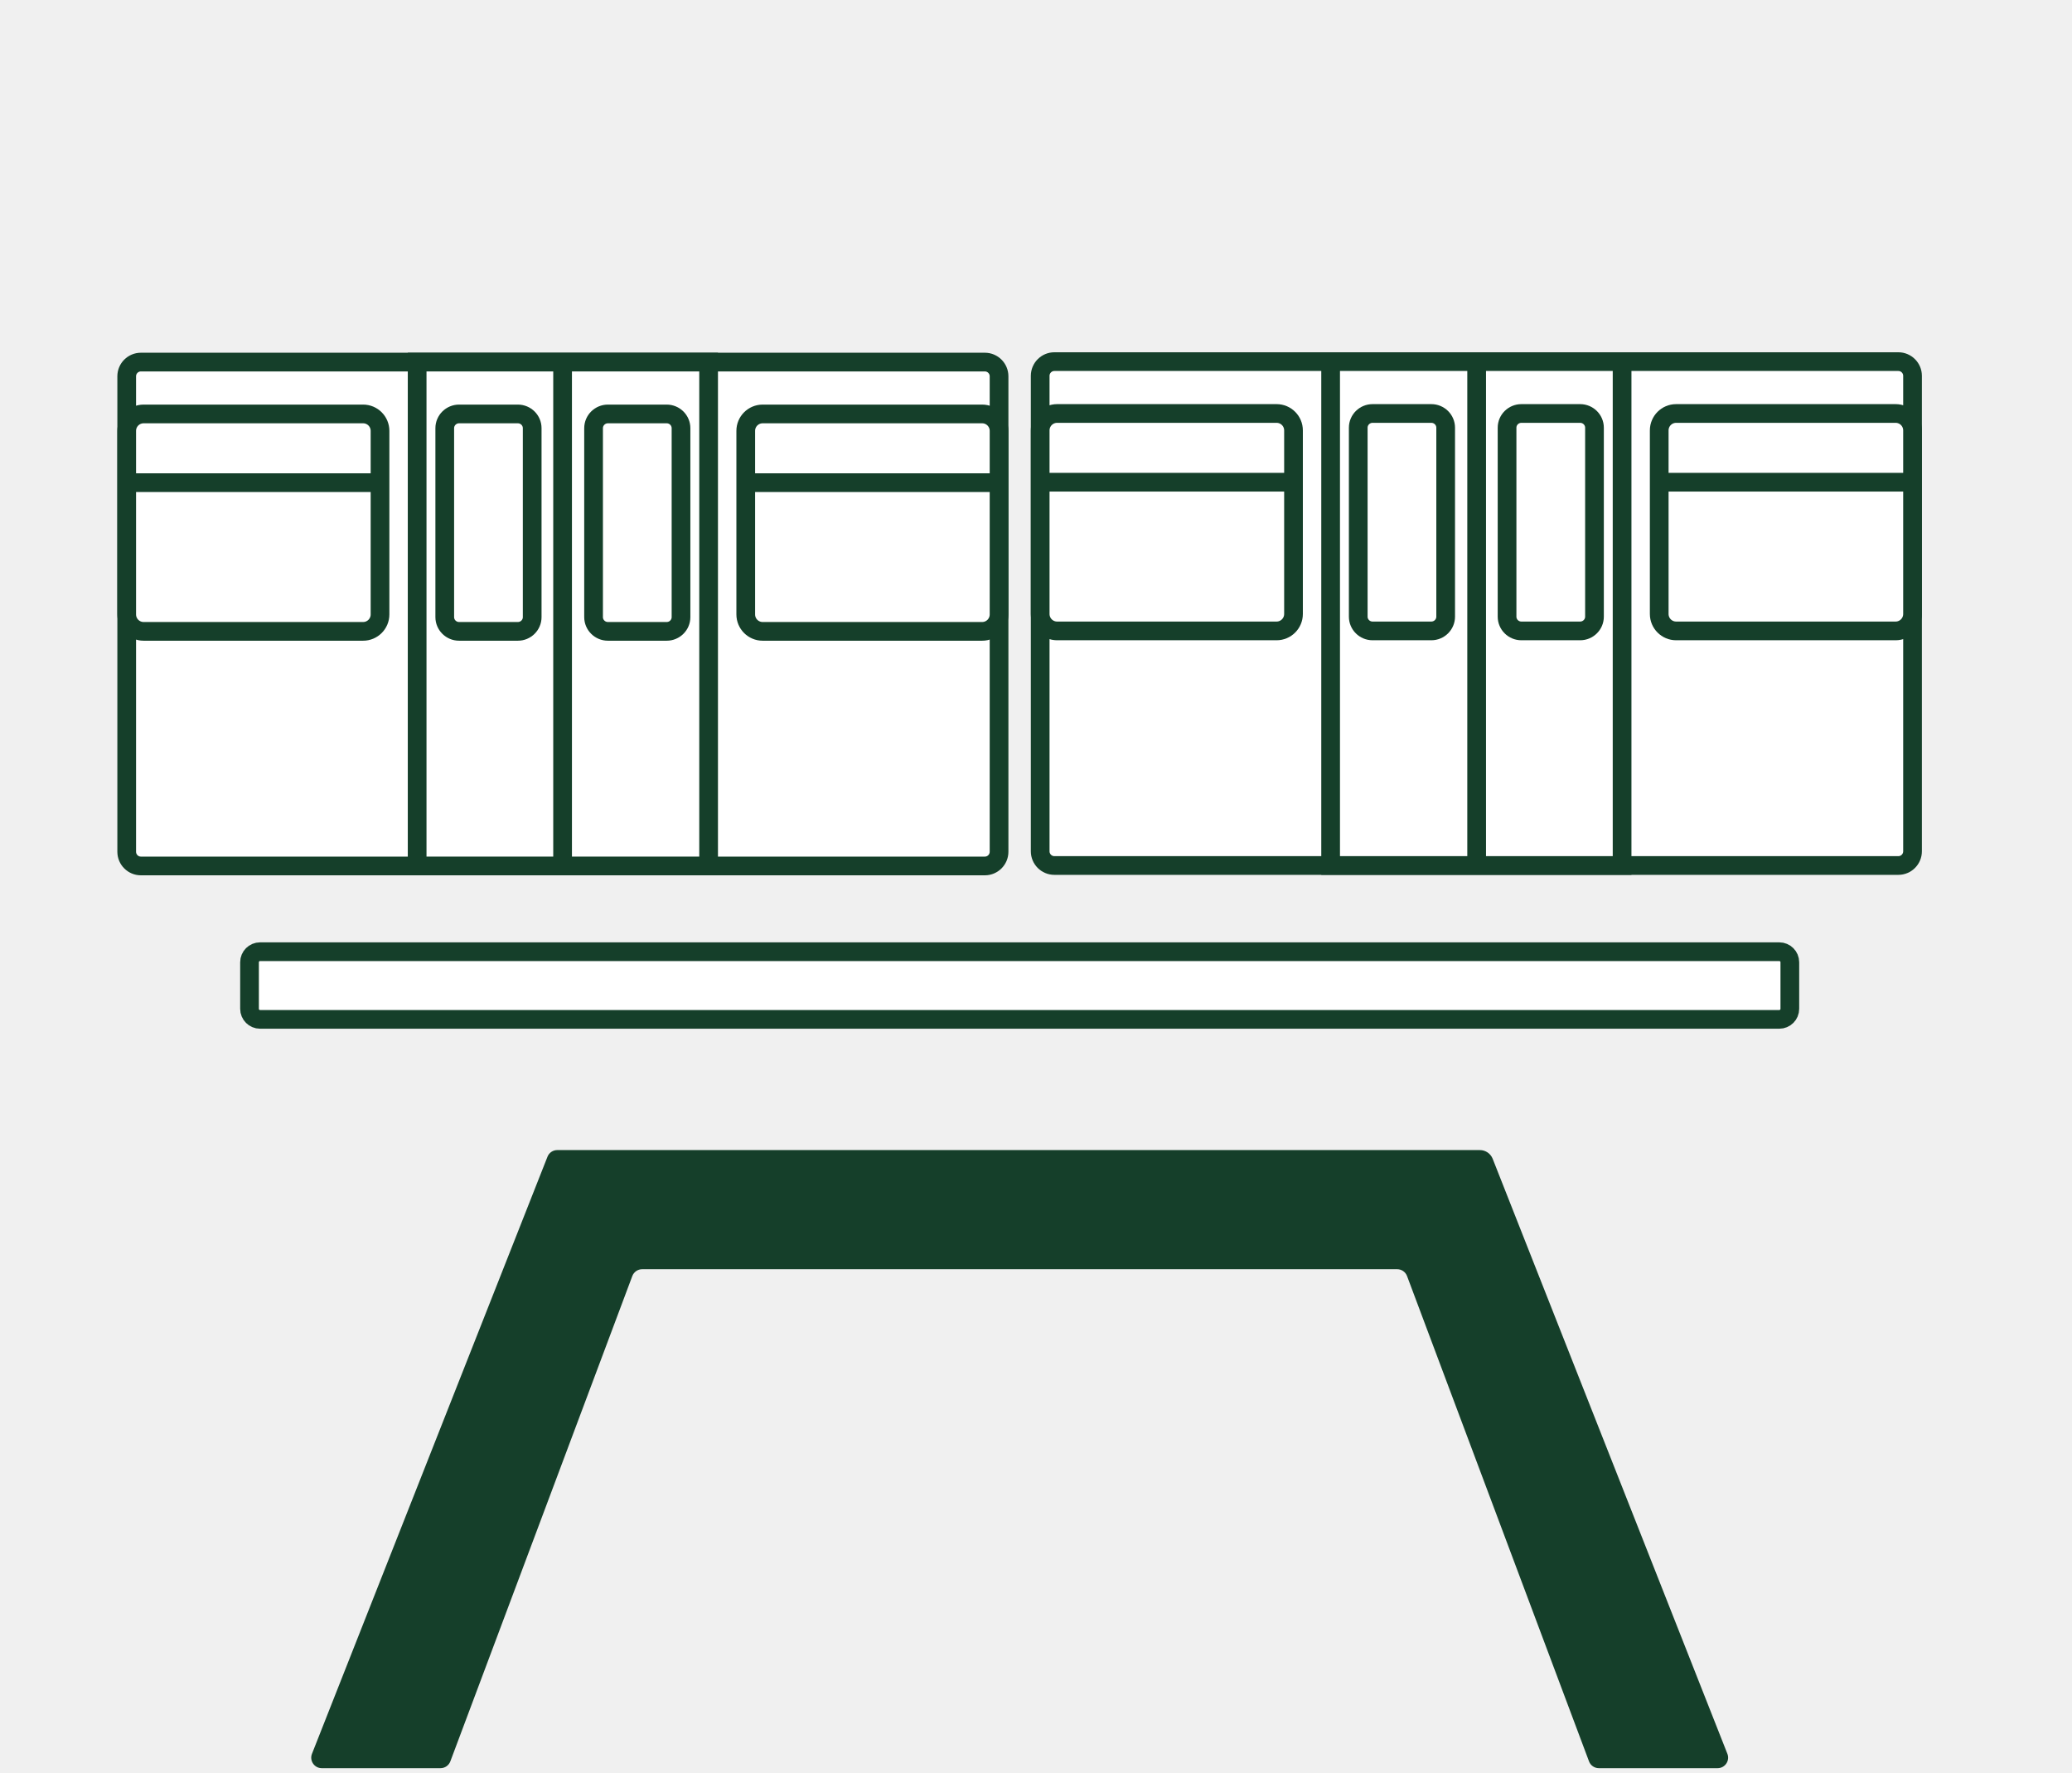
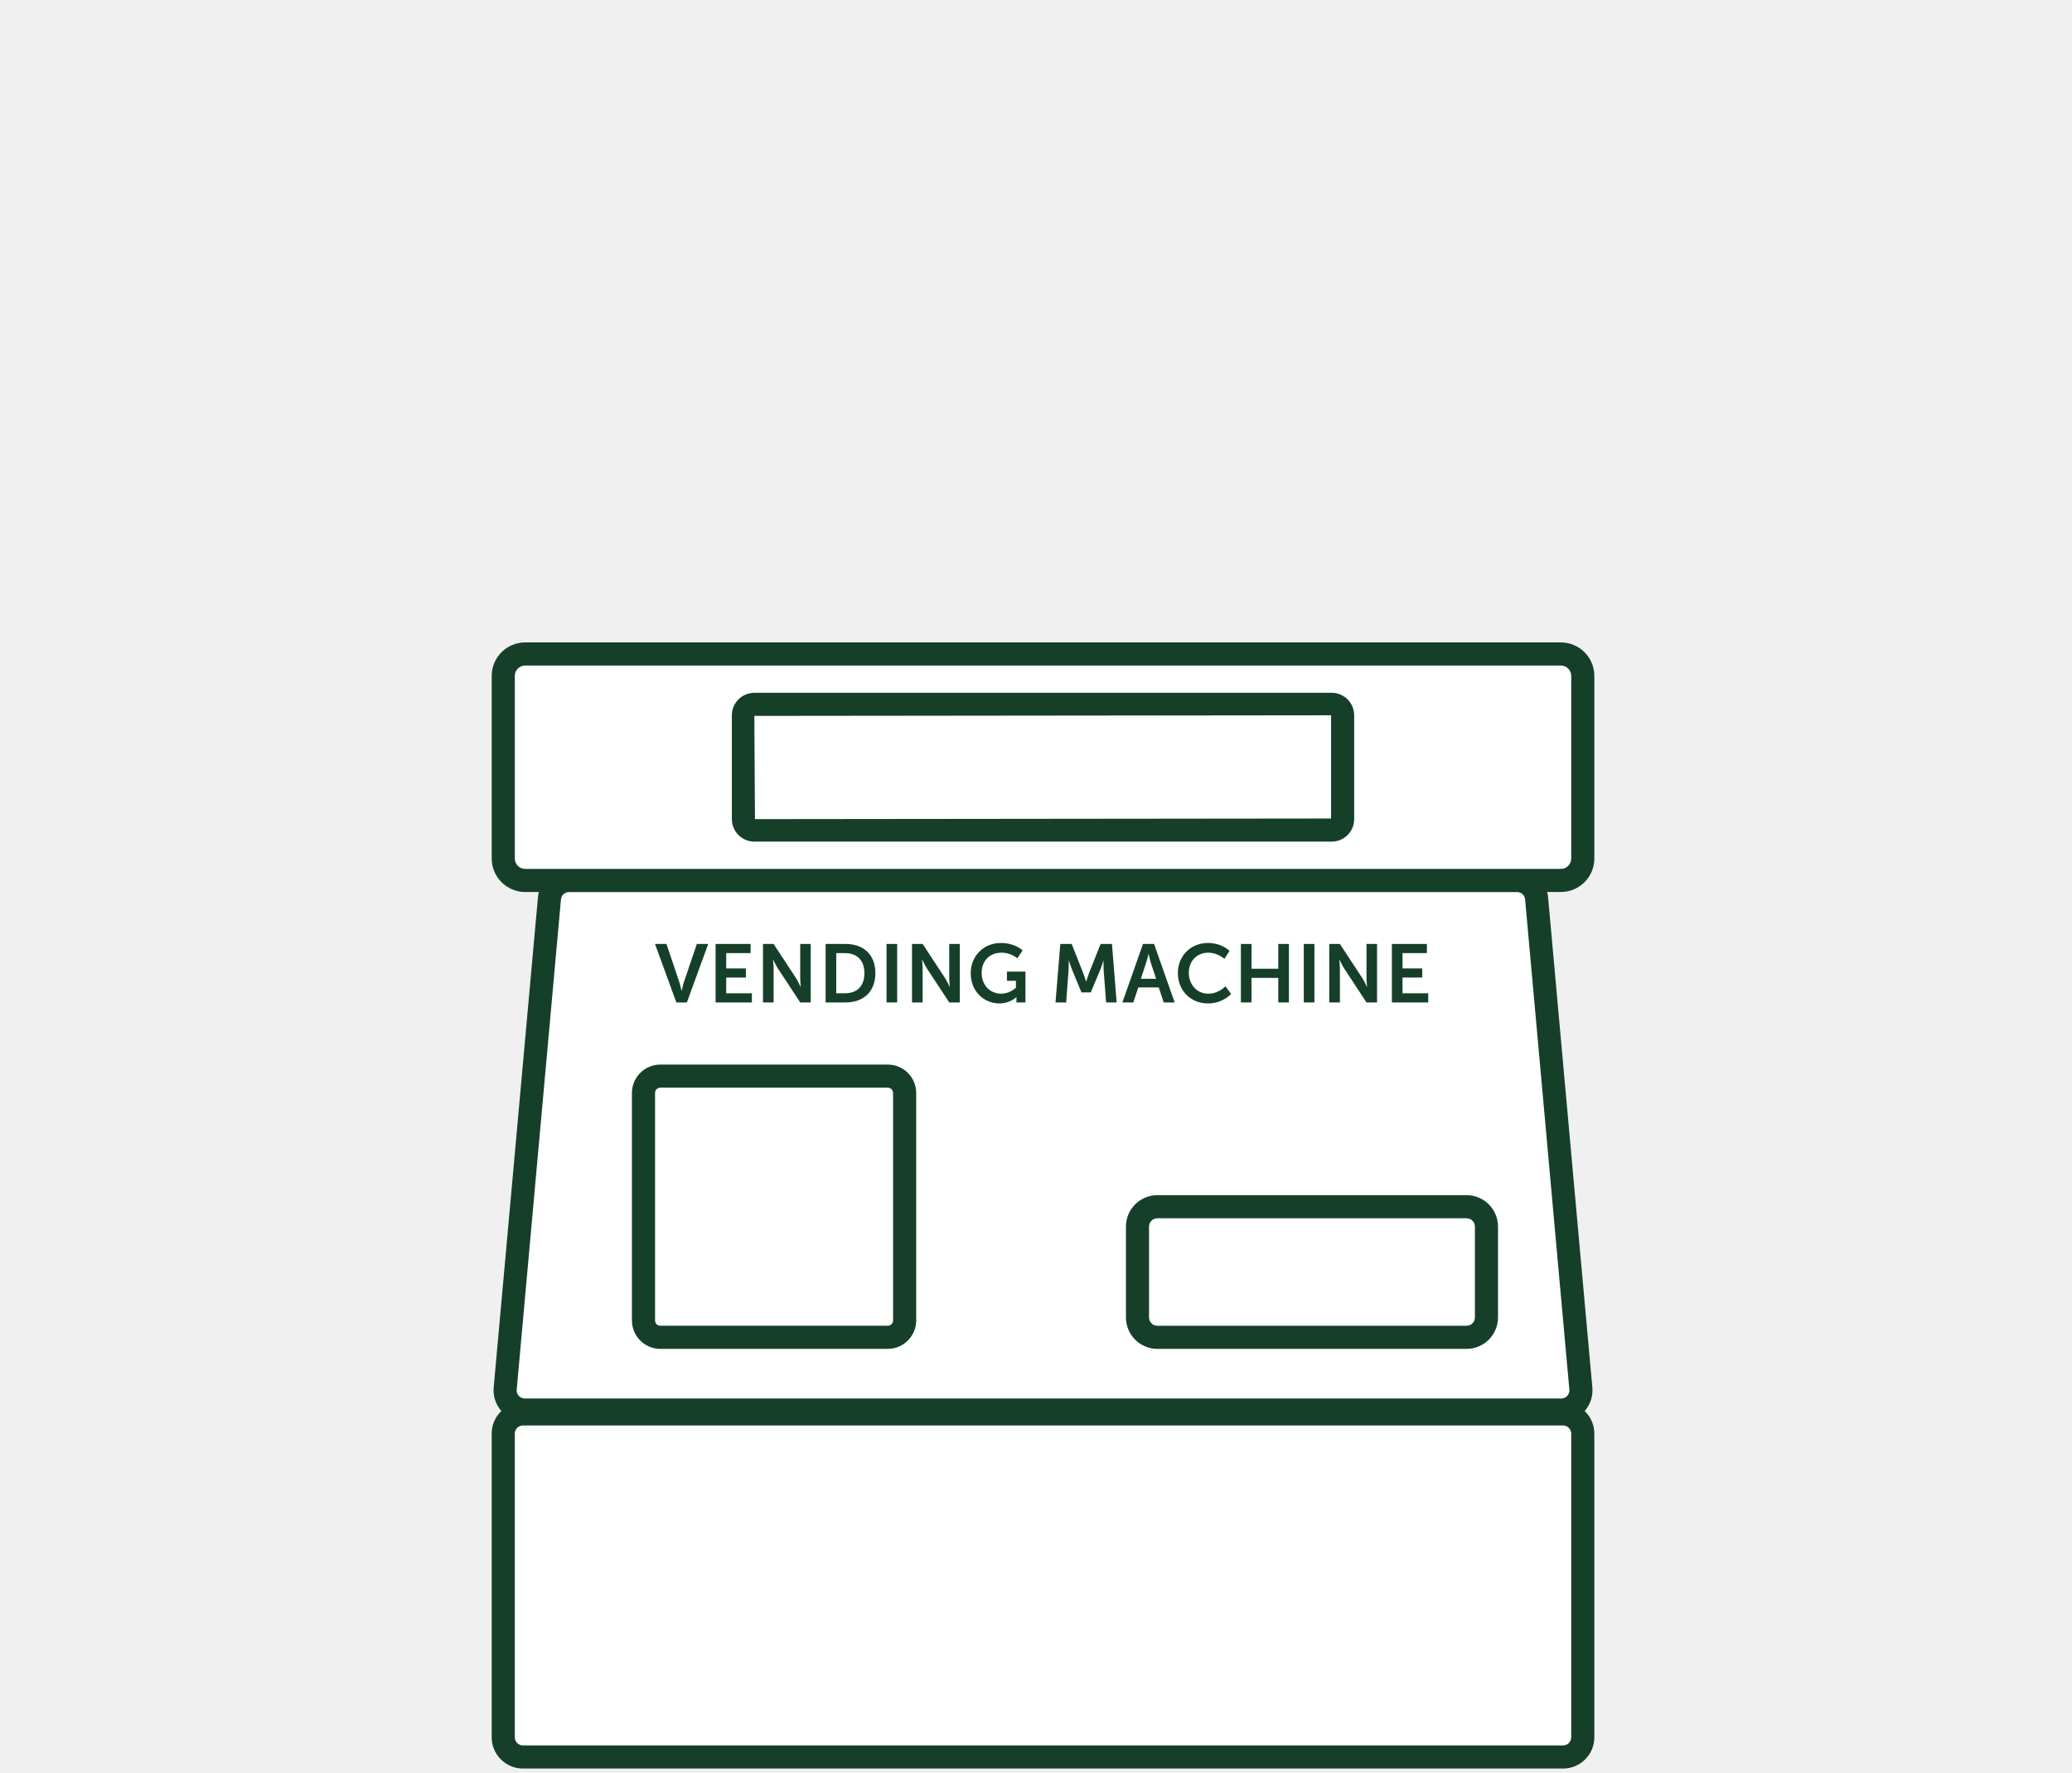
- <svg xmlns="http://www.w3.org/2000/svg" xmlns:xlink="http://www.w3.org/1999/xlink" version="1.1" id="Layer_1" x="0px" y="0px" viewBox="0 0 221.5 189.5" enable-background="new 0 0 221.5 189.5" xml:space="preserve">
+ <svg xmlns="http://www.w3.org/2000/svg" version="1.1" id="Layer_1" x="0px" y="0px" viewBox="0 0 221.5 189.5" enable-background="new 0 0 221.5 189.5" xml:space="preserve">
  <g>
-     <defs>
-       <rect id="SVGID_54_" x="12.545" y="37.654" width="192.908" height="151.346" />
-     </defs>
-     <clipPath id="SVGID_38_">
-       <use xlink:href="#SVGID_54_" overflow="visible" />
-     </clipPath>
-     <path clip-path="url(#SVGID_38_)" fill="#153F2A" d="M158.2,122.931H59.569c-0.459,0-0.871,0.281-1.04,0.707l-25.178,63.824   C33.06,188.2,33.604,189,34.397,189H47.09c0.468,0,0.888-0.291,1.053-0.73l19.452-51.874c0.165-0.439,0.585-0.73,1.054-0.73h80.713   c0.469,0,0.889,0.291,1.053,0.73l19.453,51.874c0.164,0.439,0.584,0.73,1.053,0.73h12.692c0.794,0,1.338-0.8,1.047-1.538   l-25.09-63.599C159.348,123.301,158.805,122.931,158.2,122.931" />
-     <path clip-path="url(#SVGID_38_)" fill="#FFFFFF" d="M190.211,108.959H27.8c-0.621,0-1.125-0.504-1.125-1.125v-4.982   c0-0.621,0.504-1.125,1.125-1.125h162.411c0.621,0,1.125,0.504,1.125,1.125v4.982C191.336,108.455,190.832,108.959,190.211,108.959   " />
-     <path clip-path="url(#SVGID_38_)" fill="none" stroke="#153F2A" stroke-width="2" stroke-miterlimit="10" d="M190.211,108.959H27.8   c-0.621,0-1.125-0.504-1.125-1.125v-4.982c0-0.621,0.504-1.125,1.125-1.125h162.411c0.621,0,1.125,0.504,1.125,1.125v4.982   C191.336,108.455,190.832,108.959,190.211,108.959z" />
-     <path clip-path="url(#SVGID_38_)" fill="#FFFFFF" d="M105.283,92.562h-90.22c-0.838,0-1.518-0.68-1.518-1.52V40.223   c0-0.84,0.68-1.52,1.518-1.52h90.22c0.838,0,1.518,0.68,1.518,1.52v50.819C106.801,91.882,106.121,92.562,105.283,92.562" />
-     <path clip-path="url(#SVGID_38_)" fill="none" stroke="#153F2A" stroke-width="2" stroke-miterlimit="10" d="M105.283,92.562   h-90.22c-0.838,0-1.518-0.68-1.518-1.52V40.223c0-0.84,0.68-1.52,1.518-1.52h90.22c0.838,0,1.518,0.68,1.518,1.52v50.819   C106.801,91.882,106.121,92.562,105.283,92.562z" />
-   </g>
-   <rect x="44.594" y="38.703" fill="#FFFFFF" width="31.158" height="53.859" />
-   <g>
-     <defs>
-       <rect id="SVGID_56_" x="12.545" y="37.654" width="192.908" height="151.346" />
-     </defs>
-     <clipPath id="SVGID_39_">
-       <use xlink:href="#SVGID_56_" overflow="visible" />
-     </clipPath>
-     <rect x="44.594" y="38.703" clip-path="url(#SVGID_39_)" fill="none" stroke="#153F2A" stroke-width="2" stroke-miterlimit="10" width="31.158" height="53.859" />
-     <line clip-path="url(#SVGID_39_)" fill="none" stroke="#153F2A" stroke-width="2" stroke-miterlimit="10" x1="60.142" y1="38.763" x2="60.142" y2="92.598" />
-     <path clip-path="url(#SVGID_39_)" fill="#FFFFFF" d="M71.268,67.486h-6.28c-0.847,0-1.534-0.681-1.534-1.521V45.767   c0-0.84,0.687-1.521,1.534-1.521h6.28c0.847,0,1.533,0.681,1.533,1.521v20.198C72.801,66.805,72.115,67.486,71.268,67.486" />
-     <path clip-path="url(#SVGID_39_)" fill="none" stroke="#153F2A" stroke-width="2" stroke-miterlimit="10" d="M71.268,67.486h-6.28   c-0.847,0-1.534-0.681-1.534-1.521V45.767c0-0.84,0.687-1.521,1.534-1.521h6.28c0.847,0,1.533,0.681,1.533,1.521v20.198   C72.801,66.805,72.115,67.486,71.268,67.486z" />
-     <path clip-path="url(#SVGID_39_)" fill="#FFFFFF" d="M55.359,67.486h-6.28c-0.847,0-1.534-0.681-1.534-1.521V45.767   c0-0.84,0.687-1.521,1.534-1.521h6.28c0.847,0,1.533,0.681,1.533,1.521v20.198C56.892,66.805,56.206,67.486,55.359,67.486" />
-     <path clip-path="url(#SVGID_39_)" fill="none" stroke="#153F2A" stroke-width="2" stroke-miterlimit="10" d="M55.359,67.486h-6.28   c-0.847,0-1.534-0.681-1.534-1.521V45.767c0-0.84,0.687-1.521,1.534-1.521h6.28c0.847,0,1.533,0.681,1.533,1.521v20.198   C56.892,66.805,56.206,67.486,55.359,67.486z" />
-     <path clip-path="url(#SVGID_39_)" fill="#FFFFFF" d="M81.529,67.486h23.465c0.998,0,1.807-0.81,1.807-1.809V46.055   c0-0.999-0.809-1.809-1.807-1.809H81.529c-0.998,0-1.808,0.81-1.808,1.809v19.622C79.721,66.676,80.531,67.486,81.529,67.486" />
-     <path clip-path="url(#SVGID_39_)" fill="none" stroke="#153F2A" stroke-width="2" stroke-miterlimit="10" d="M81.529,67.486h23.465   c0.998,0,1.807-0.81,1.807-1.809V46.055c0-0.999-0.809-1.809-1.807-1.809H81.529c-0.998,0-1.808,0.81-1.808,1.809v19.622   C79.721,66.676,80.531,67.486,81.529,67.486z" />
-     <path clip-path="url(#SVGID_39_)" fill="#FFFFFF" d="M15.353,67.486h23.464c0.999,0,1.808-0.81,1.808-1.809V46.055   c0-0.999-0.809-1.809-1.808-1.809H15.353c-0.998,0-1.808,0.81-1.808,1.809v19.622C13.545,66.676,14.355,67.486,15.353,67.486" />
-     <path clip-path="url(#SVGID_39_)" fill="none" stroke="#153F2A" stroke-width="2" stroke-miterlimit="10" d="M15.353,67.486h23.464   c0.999,0,1.808-0.81,1.808-1.809V46.055c0-0.999-0.809-1.809-1.808-1.809H15.353c-0.998,0-1.808,0.81-1.808,1.809v19.622   C13.545,66.676,14.355,67.486,15.353,67.486z" />
-     <path clip-path="url(#SVGID_39_)" fill="none" stroke="#153F2A" stroke-width="2" stroke-miterlimit="10" d="M79.782,51.592h26.959    M13.606,51.592h26.959" />
-     <path clip-path="url(#SVGID_39_)" fill="#FFFFFF" d="M202.935,92.513h-90.219c-0.839,0-1.519-0.68-1.519-1.52V40.174   c0-0.839,0.68-1.52,1.519-1.52h90.219c0.839,0,1.518,0.681,1.518,1.52v50.819C204.453,91.833,203.774,92.513,202.935,92.513" />
-     <path clip-path="url(#SVGID_39_)" fill="none" stroke="#153F2A" stroke-width="2" stroke-miterlimit="10" d="M202.935,92.513   h-90.219c-0.839,0-1.519-0.68-1.519-1.52V40.174c0-0.839,0.68-1.52,1.519-1.52h90.219c0.839,0,1.518,0.681,1.518,1.52v50.819   C204.453,91.833,203.774,92.513,202.935,92.513z" />
-   </g>
-   <rect x="142.246" y="38.654" fill="#FFFFFF" width="31.158" height="53.859" />
-   <g>
-     <defs>
-       <rect id="SVGID_58_" x="12.545" y="37.654" width="192.908" height="151.346" />
-     </defs>
-     <clipPath id="SVGID_40_">
-       <use xlink:href="#SVGID_58_" overflow="visible" />
-     </clipPath>
-     <rect x="142.246" y="38.654" clip-path="url(#SVGID_40_)" fill="none" stroke="#153F2A" stroke-width="2" stroke-miterlimit="10" width="31.158" height="53.859" />
-     <line clip-path="url(#SVGID_40_)" fill="none" stroke="#153F2A" stroke-width="2" stroke-miterlimit="10" x1="157.856" y1="38.714" x2="157.856" y2="92.549" />
-     <path clip-path="url(#SVGID_40_)" fill="#FFFFFF" d="M168.92,67.437h-6.281c-0.846,0-1.532-0.681-1.532-1.521V45.718   c0-0.84,0.686-1.521,1.532-1.521h6.281c0.847,0,1.533,0.681,1.533,1.521v20.198C170.453,66.756,169.767,67.437,168.92,67.437" />
-     <path clip-path="url(#SVGID_40_)" fill="none" stroke="#153F2A" stroke-width="2" stroke-miterlimit="10" d="M168.92,67.437h-6.281   c-0.846,0-1.532-0.681-1.532-1.521V45.718c0-0.84,0.686-1.521,1.532-1.521h6.281c0.847,0,1.533,0.681,1.533,1.521v20.198   C170.453,66.756,169.767,67.437,168.92,67.437z" />
-     <path clip-path="url(#SVGID_40_)" fill="#FFFFFF" d="M153.011,67.437h-6.281c-0.846,0-1.532-0.681-1.532-1.521V45.718   c0-0.84,0.686-1.521,1.532-1.521h6.281c0.847,0,1.533,0.681,1.533,1.521v20.198C154.544,66.756,153.858,67.437,153.011,67.437" />
-     <path clip-path="url(#SVGID_40_)" fill="none" stroke="#153F2A" stroke-width="2" stroke-miterlimit="10" d="M153.011,67.437   h-6.281c-0.846,0-1.532-0.681-1.532-1.521V45.718c0-0.84,0.686-1.521,1.532-1.521h6.281c0.847,0,1.533,0.681,1.533,1.521v20.198   C154.544,66.756,153.858,67.437,153.011,67.437z" />
-     <path clip-path="url(#SVGID_40_)" fill="#FFFFFF" d="M179.181,67.437h23.465c0.998,0,1.807-0.81,1.807-1.809V46.006   c0-0.999-0.809-1.809-1.807-1.809h-23.465c-0.999,0-1.808,0.81-1.808,1.809v19.622C177.373,66.627,178.182,67.437,179.181,67.437" />
-     <path clip-path="url(#SVGID_40_)" fill="none" stroke="#153F2A" stroke-width="2" stroke-miterlimit="10" d="M179.181,67.437   h23.465c0.998,0,1.807-0.81,1.807-1.809V46.006c0-0.999-0.809-1.809-1.807-1.809h-23.465c-0.999,0-1.808,0.81-1.808,1.809v19.622   C177.373,66.627,178.182,67.437,179.181,67.437z" />
-     <path clip-path="url(#SVGID_40_)" fill="#FFFFFF" d="M113.005,67.437h23.465c0.998,0,1.808-0.81,1.808-1.809V46.006   c0-0.999-0.81-1.809-1.808-1.809h-23.465c-0.998,0-1.808,0.81-1.808,1.809v19.622C111.197,66.627,112.007,67.437,113.005,67.437" />
-     <path clip-path="url(#SVGID_40_)" fill="none" stroke="#153F2A" stroke-width="2" stroke-miterlimit="10" d="M113.005,67.437   h23.465c0.998,0,1.808-0.81,1.808-1.809V46.006c0-0.999-0.81-1.809-1.808-1.809h-23.465c-0.998,0-1.808,0.81-1.808,1.809v19.622   C111.197,66.627,112.007,67.437,113.005,67.437z" />
-     <path clip-path="url(#SVGID_40_)" fill="none" stroke="#153F2A" stroke-width="2" stroke-miterlimit="10" d="M177.434,51.543   h26.959 M111.258,51.543h26.959" />
+     <g>
+       <path fill="#FFFFFF" d="M167.096,187.805H55.904c-1.163,0-2.106-0.943-2.106-2.106v-32.461c0-1.163,0.943-2.106,2.106-2.106    h111.193c1.163,0,2.106,0.943,2.106,2.106v32.461C169.202,186.862,168.259,187.805,167.096,187.805z" />
+       <path fill="#163F2A" d="M167.097,189.04H55.903c-1.842,0-3.341-1.499-3.341-3.341v-32.461c0-1.842,1.499-3.341,3.341-3.341    h111.193c1.842,0,3.341,1.499,3.341,3.341v32.461C170.438,187.541,168.938,189.04,167.097,189.04z M55.903,152.368    c-0.479,0-0.87,0.39-0.87,0.87v32.461c0,0.48,0.391,0.87,0.87,0.87h111.193c0.479,0,0.87-0.39,0.87-0.87v-32.461    c0-0.48-0.391-0.87-0.87-0.87H55.903z" />
+     </g>
+     <g>
+       <path fill="#FFFFFF" d="M166.898,150.72H56.102c-1.238,0-2.208-1.062-2.097-2.295l4.732-52.398    c0.098-1.085,1.008-1.916,2.097-1.916h101.331c1.089,0,1.999,0.831,2.097,1.916l4.732,52.398    C169.106,149.658,168.135,150.72,166.898,150.72z" />
+       <path fill="#163F2A" d="M166.897,151.956H56.103c-0.937,0-1.835-0.396-2.467-1.088c-0.631-0.69-0.945-1.621-0.861-2.554    l4.732-52.398c0.156-1.732,1.587-3.04,3.327-3.04h101.332c1.74,0,3.171,1.308,3.327,3.041l4.732,52.397    c0.084,0.933-0.23,1.863-0.861,2.554C168.732,151.56,167.834,151.956,166.897,151.956z M60.834,95.347    c-0.453,0-0.826,0.34-0.866,0.791l-4.732,52.399c-0.03,0.332,0.127,0.56,0.224,0.665s0.31,0.283,0.644,0.283h110.795    c0.334,0,0.547-0.178,0.644-0.283s0.254-0.333,0.224-0.665l-4.732-52.398c-0.04-0.452-0.413-0.792-0.866-0.792H60.834z" />
+     </g>
+     <g>
+       <path fill="#FFFFFF" d="M166.856,94.111H56.144c-1.296,0-2.346-1.05-2.346-2.346V72.248c0-1.296,1.05-2.346,2.346-2.346h110.712    c1.296,0,2.346,1.05,2.346,2.346v19.516C169.202,93.061,168.152,94.111,166.856,94.111z" />
+       <path fill="#163F2A" d="M166.855,95.347H56.145c-1.975,0-3.582-1.607-3.582-3.582V72.248c0-1.975,1.607-3.581,3.582-3.581h110.711    c1.975,0,3.582,1.606,3.582,3.581v19.517C170.438,93.739,168.83,95.347,166.855,95.347z M56.145,71.138    c-0.613,0-1.111,0.498-1.111,1.11v19.517c0,0.613,0.498,1.111,1.111,1.111h110.711c0.613,0,1.111-0.498,1.111-1.111V72.248    c0-0.612-0.498-1.11-1.111-1.11H56.145z" />
+     </g>
+     <g>
+       <path fill="#FFFFFF" d="M142.359,88.725H80.641c-0.645,0-1.169-0.523-1.169-1.169v-11.1c0-0.645,0.523-1.169,1.169-1.169h61.719    c0.645,0,1.169,0.523,1.169,1.169v11.1C143.528,88.202,143.005,88.725,142.359,88.725z" />
+       <path fill="#163F2A" d="M142.359,89.961H80.641c-1.325,0-2.404-1.079-2.404-2.404v-11.1c0-1.325,1.079-2.404,2.404-2.404h61.719    c1.325,0,2.404,1.079,2.404,2.404v11.1C144.764,88.882,143.685,89.961,142.359,89.961z M142.293,76.457l-61.652,0.066    l0.066,11.033l61.586-0.066V76.457z" />
+     </g>
+     <g>
+       <path fill="#FFFFFF" d="M94.909,142.944H70.587c-0.993,0-1.798-0.805-1.798-1.798v-24.322c0-0.993,0.805-1.798,1.798-1.798h24.322    c0.993,0,1.798,0.805,1.798,1.798v24.322C96.707,142.139,95.902,142.944,94.909,142.944z" />
+       <path fill="#163F2A" d="M94.909,144.18H70.588c-1.672,0-3.033-1.361-3.033-3.033v-24.322c0-1.672,1.361-3.033,3.033-3.033h24.321    c1.672,0,3.033,1.361,3.033,3.033v24.322C97.942,142.818,96.581,144.18,94.909,144.18z M70.588,116.262    c-0.311,0-0.562,0.252-0.562,0.562v24.322c0,0.311,0.252,0.562,0.562,0.562h24.321c0.311,0,0.562-0.252,0.562-0.562v-24.322    c0-0.311-0.252-0.562-0.562-0.562H70.588z" />
+     </g>
+     <g>
+       <path fill="#163F2A" d="M70.021,100.899h1.224l1.374,4.076c0.123,0.361,0.229,0.916,0.237,0.916h0.018    c0.009,0,0.114-0.555,0.237-0.916l1.383-4.076h1.215l-2.28,6.251h-1.127L70.021,100.899z" />
+       <path fill="#163F2A" d="M76.497,100.899h3.742v0.978h-2.606v1.638h2.104v0.977h-2.104v1.682h2.747v0.978h-3.883V100.899z" />
+       <path fill="#163F2A" d="M81.563,100.899h1.136l2.369,3.609c0.237,0.361,0.52,0.969,0.52,0.969h0.018c0,0-0.062-0.599-0.062-0.969    v-3.609h1.127v6.251h-1.127l-2.368-3.601c-0.237-0.361-0.52-0.969-0.52-0.969h-0.018c0,0,0.062,0.599,0.062,0.969v3.601h-1.136    V100.899z" />
+       <path fill="#163F2A" d="M88.261,100.899h2.131c1.929,0,3.188,1.145,3.188,3.116c0,1.973-1.259,3.135-3.188,3.135h-2.131V100.899z     M90.33,106.173c1.268,0,2.078-0.748,2.078-2.157c0-1.391-0.828-2.139-2.078-2.139h-0.934v4.296H90.33z" />
+       <path fill="#163F2A" d="M94.772,100.899h1.136v6.251h-1.136V100.899z" />
+       <path fill="#163F2A" d="M97.495,100.899h1.136l2.369,3.609c0.237,0.361,0.52,0.969,0.52,0.969h0.018c0,0-0.062-0.599-0.062-0.969    v-3.609h1.127v6.251h-1.127l-2.368-3.601c-0.237-0.361-0.52-0.969-0.52-0.969h-0.018c0,0,0.062,0.599,0.062,0.969v3.601h-1.136    V100.899z" />
+       <path fill="#163F2A" d="M106.992,100.794c1.532,0,2.325,0.792,2.325,0.792l-0.564,0.846c0,0-0.669-0.599-1.663-0.599    c-1.4,0-2.148,0.968-2.148,2.147c0,1.356,0.924,2.236,2.095,2.236c0.942,0,1.567-0.651,1.567-0.651v-0.73h-0.959v-0.978h1.98    v3.293h-0.969v-0.3c0-0.132,0.009-0.264,0.009-0.264h-0.018c0,0-0.651,0.669-1.813,0.669c-1.646,0-3.063-1.276-3.063-3.24    C103.771,102.202,105.135,100.794,106.992,100.794z" />
+       <path fill="#163F2A" d="M113.348,100.899h1.215l1.224,3.09c0.142,0.37,0.317,0.916,0.317,0.916h0.018c0,0,0.167-0.546,0.308-0.916    l1.225-3.09h1.215l0.502,6.251h-1.127l-0.265-3.495c-0.026-0.414-0.009-0.969-0.009-0.969h-0.018c0,0-0.185,0.607-0.334,0.969    l-1.013,2.421h-0.995l-1.004-2.421c-0.149-0.361-0.343-0.978-0.343-0.978h-0.018c0,0,0.018,0.563-0.009,0.978l-0.265,3.495h-1.136    L113.348,100.899z" />
+       <path fill="#163F2A" d="M123.875,105.548h-2.192l-0.528,1.603h-1.171l2.201-6.251h1.188l2.201,6.251h-1.171L123.875,105.548z     M122.774,101.982c0,0-0.141,0.616-0.264,0.969l-0.555,1.673h1.637l-0.555-1.673c-0.114-0.353-0.246-0.969-0.246-0.969H122.774z" />
+       <path fill="#163F2A" d="M129.127,100.794c1.523,0,2.307,0.854,2.307,0.854l-0.546,0.846c0,0-0.713-0.66-1.708-0.66    c-1.32,0-2.095,0.985-2.095,2.147c0,1.188,0.801,2.236,2.104,2.236c1.083,0,1.814-0.792,1.814-0.792l0.599,0.818    c0,0-0.863,1.013-2.457,1.013c-1.91,0-3.23-1.417-3.23-3.258C125.914,102.185,127.287,100.794,129.127,100.794z" />
+       <path fill="#163F2A" d="M132.653,100.899h1.136v2.65h2.862v-2.65h1.136v6.251h-1.136v-2.624h-2.862v2.624h-1.136V100.899z" />
+       <path fill="#163F2A" d="M139.377,100.899h1.136v6.251h-1.136V100.899z" />
+       <path fill="#163F2A" d="M142.1,100.899h1.136l2.369,3.609c0.237,0.361,0.52,0.969,0.52,0.969h0.018c0,0-0.062-0.599-0.062-0.969    v-3.609h1.127v6.251h-1.127l-2.368-3.601c-0.237-0.361-0.52-0.969-0.52-0.969h-0.018c0,0,0.062,0.599,0.062,0.969v3.601H142.1    V100.899z" />
+       <path fill="#163F2A" d="M148.796,100.899h3.742v0.978h-2.606v1.638h2.104v0.977h-2.104v1.682h2.747v0.978h-3.883V100.899z" />
+     </g>
+     <g>
+       <path fill="#FFFFFF" d="M156.784,142.944h-33.065c-1.171,0-2.12-0.949-2.12-2.12v-9.718c0-1.171,0.949-2.12,2.12-2.12h33.065    c1.171,0,2.12,0.949,2.12,2.12v9.718C158.904,141.995,157.955,142.944,156.784,142.944z" />
+       <path fill="#163F2A" d="M156.784,144.18h-33.065c-1.85,0-3.355-1.506-3.355-3.356v-9.718c0-1.85,1.506-3.355,3.355-3.355h33.065    c1.85,0,3.355,1.506,3.355,3.355v9.718C160.14,142.674,158.634,144.18,156.784,144.18z M123.719,130.221    c-0.488,0-0.885,0.396-0.885,0.885v9.718c0,0.488,0.396,0.886,0.885,0.886h33.065c0.488,0,0.885-0.397,0.885-0.886v-9.718    c0-0.488-0.396-0.885-0.885-0.885H123.719z" />
+     </g>
  </g>
</svg>
